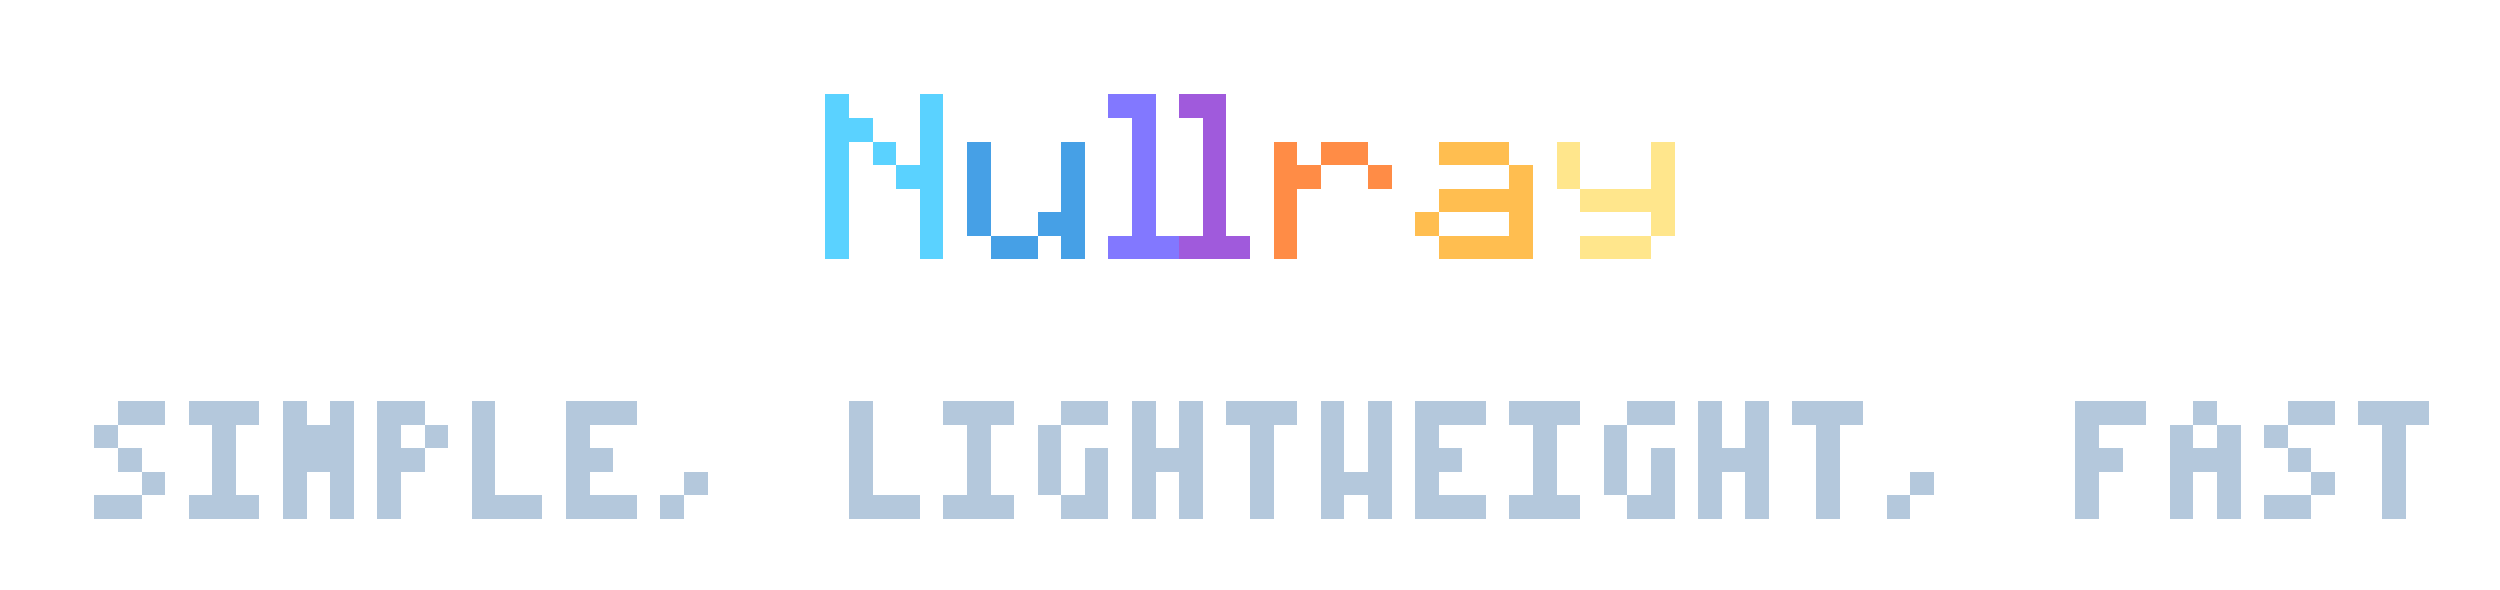
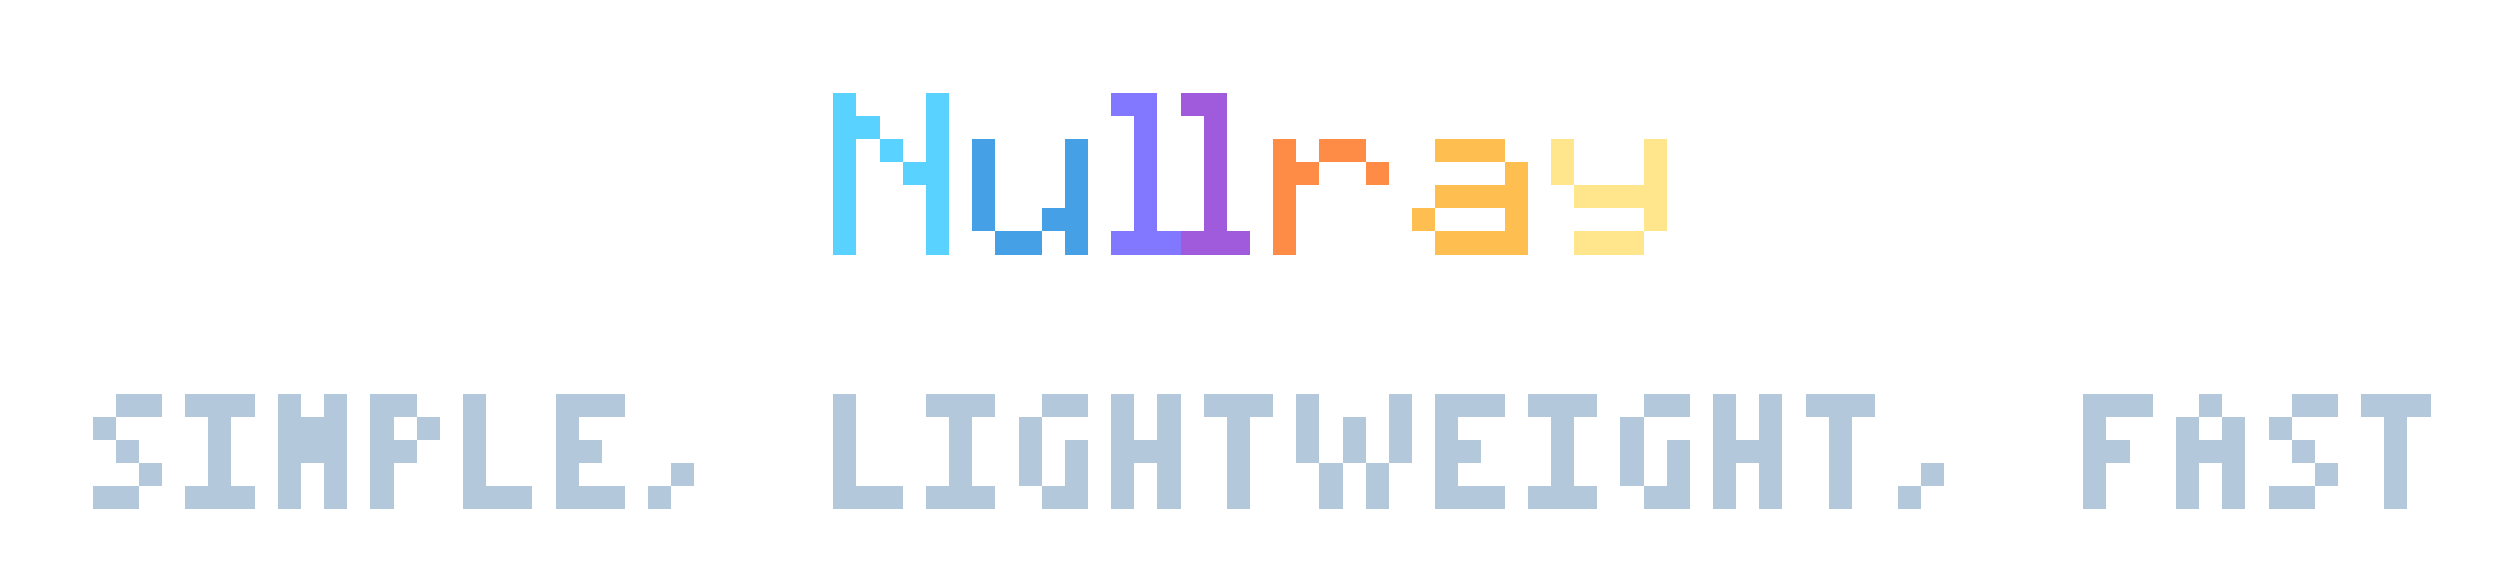
- <svg xmlns="http://www.w3.org/2000/svg" width="1272" height="300" shape-rendering="crispEdges" viewBox="0 0 1272 300">
-   <rect x="420" y="48" width="12" height="12" fill="rgba(90,210,255,1.000)" />
-   <rect x="468" y="48" width="12" height="12" fill="rgba(90,210,255,1.000)" />
-   <rect x="564" y="48" width="12" height="12" fill="rgba(130,120,255,1.000)" />
+ <svg xmlns="http://www.w3.org/2000/svg" width="1296" height="300" shape-rendering="crispEdges" viewBox="0 0 1296 300">
+   <rect x="432" y="48" width="12" height="12" fill="rgba(90,210,255,1.000)" />
+   <rect x="480" y="48" width="12" height="12" fill="rgba(90,210,255,1.000)" />
  <rect x="576" y="48" width="12" height="12" fill="rgba(130,120,255,1.000)" />
-   <rect x="600" y="48" width="12" height="12" fill="rgba(160,90,220,1.000)" />
+   <rect x="588" y="48" width="12" height="12" fill="rgba(130,120,255,1.000)" />
  <rect x="612" y="48" width="12" height="12" fill="rgba(160,90,220,1.000)" />
-   <rect x="420" y="60" width="12" height="12" fill="rgba(90,210,255,1.000)" />
+   <rect x="624" y="48" width="12" height="12" fill="rgba(160,90,220,1.000)" />
  <rect x="432" y="60" width="12" height="12" fill="rgba(90,210,255,1.000)" />
-   <rect x="468" y="60" width="12" height="12" fill="rgba(90,210,255,1.000)" />
-   <rect x="576" y="60" width="12" height="12" fill="rgba(130,120,255,1.000)" />
-   <rect x="612" y="60" width="12" height="12" fill="rgba(160,90,220,1.000)" />
-   <rect x="420" y="72" width="12" height="12" fill="rgba(90,210,255,1.000)" />
-   <rect x="444" y="72" width="12" height="12" fill="rgba(90,210,255,1.000)" />
-   <rect x="468" y="72" width="12" height="12" fill="rgba(90,210,255,1.000)" />
-   <rect x="492" y="72" width="12" height="12" fill="rgba(70,160,230,1.000)" />
-   <rect x="540" y="72" width="12" height="12" fill="rgba(70,160,230,1.000)" />
-   <rect x="576" y="72" width="12" height="12" fill="rgba(130,120,255,1.000)" />
-   <rect x="612" y="72" width="12" height="12" fill="rgba(160,90,220,1.000)" />
-   <rect x="648" y="72" width="12" height="12" fill="rgba(255,140,70,1.000)" />
-   <rect x="672" y="72" width="12" height="12" fill="rgba(255,140,70,1.000)" />
+   <rect x="444" y="60" width="12" height="12" fill="rgba(90,210,255,1.000)" />
+   <rect x="480" y="60" width="12" height="12" fill="rgba(90,210,255,1.000)" />
+   <rect x="588" y="60" width="12" height="12" fill="rgba(130,120,255,1.000)" />
+   <rect x="624" y="60" width="12" height="12" fill="rgba(160,90,220,1.000)" />
+   <rect x="432" y="72" width="12" height="12" fill="rgba(90,210,255,1.000)" />
+   <rect x="456" y="72" width="12" height="12" fill="rgba(90,210,255,1.000)" />
+   <rect x="480" y="72" width="12" height="12" fill="rgba(90,210,255,1.000)" />
+   <rect x="504" y="72" width="12" height="12" fill="rgba(70,160,230,1.000)" />
+   <rect x="552" y="72" width="12" height="12" fill="rgba(70,160,230,1.000)" />
+   <rect x="588" y="72" width="12" height="12" fill="rgba(130,120,255,1.000)" />
+   <rect x="624" y="72" width="12" height="12" fill="rgba(160,90,220,1.000)" />
+   <rect x="660" y="72" width="12" height="12" fill="rgba(255,140,70,1.000)" />
  <rect x="684" y="72" width="12" height="12" fill="rgba(255,140,70,1.000)" />
-   <rect x="732" y="72" width="12" height="12" fill="rgba(255,190,80,1.000)" />
+   <rect x="696" y="72" width="12" height="12" fill="rgba(255,140,70,1.000)" />
  <rect x="744" y="72" width="12" height="12" fill="rgba(255,190,80,1.000)" />
  <rect x="756" y="72" width="12" height="12" fill="rgba(255,190,80,1.000)" />
-   <rect x="792" y="72" width="12" height="12" fill="rgba(255,230,140,1.000)" />
-   <rect x="840" y="72" width="12" height="12" fill="rgba(255,230,140,1.000)" />
-   <rect x="420" y="84" width="12" height="12" fill="rgba(90,210,255,1.000)" />
-   <rect x="456" y="84" width="12" height="12" fill="rgba(90,210,255,1.000)" />
+   <rect x="768" y="72" width="12" height="12" fill="rgba(255,190,80,1.000)" />
+   <rect x="804" y="72" width="12" height="12" fill="rgba(255,230,140,1.000)" />
+   <rect x="852" y="72" width="12" height="12" fill="rgba(255,230,140,1.000)" />
+   <rect x="432" y="84" width="12" height="12" fill="rgba(90,210,255,1.000)" />
  <rect x="468" y="84" width="12" height="12" fill="rgba(90,210,255,1.000)" />
-   <rect x="492" y="84" width="12" height="12" fill="rgba(70,160,230,1.000)" />
-   <rect x="540" y="84" width="12" height="12" fill="rgba(70,160,230,1.000)" />
-   <rect x="576" y="84" width="12" height="12" fill="rgba(130,120,255,1.000)" />
-   <rect x="612" y="84" width="12" height="12" fill="rgba(160,90,220,1.000)" />
-   <rect x="648" y="84" width="12" height="12" fill="rgba(255,140,70,1.000)" />
+   <rect x="480" y="84" width="12" height="12" fill="rgba(90,210,255,1.000)" />
+   <rect x="504" y="84" width="12" height="12" fill="rgba(70,160,230,1.000)" />
+   <rect x="552" y="84" width="12" height="12" fill="rgba(70,160,230,1.000)" />
+   <rect x="588" y="84" width="12" height="12" fill="rgba(130,120,255,1.000)" />
+   <rect x="624" y="84" width="12" height="12" fill="rgba(160,90,220,1.000)" />
  <rect x="660" y="84" width="12" height="12" fill="rgba(255,140,70,1.000)" />
-   <rect x="696" y="84" width="12" height="12" fill="rgba(255,140,70,1.000)" />
-   <rect x="768" y="84" width="12" height="12" fill="rgba(255,190,80,1.000)" />
-   <rect x="792" y="84" width="12" height="12" fill="rgba(255,230,140,1.000)" />
-   <rect x="840" y="84" width="12" height="12" fill="rgba(255,230,140,1.000)" />
-   <rect x="420" y="96" width="12" height="12" fill="rgba(90,210,255,1.000)" />
-   <rect x="468" y="96" width="12" height="12" fill="rgba(90,210,255,1.000)" />
-   <rect x="492" y="96" width="12" height="12" fill="rgba(70,160,230,1.000)" />
-   <rect x="540" y="96" width="12" height="12" fill="rgba(70,160,230,1.000)" />
-   <rect x="576" y="96" width="12" height="12" fill="rgba(130,120,255,1.000)" />
-   <rect x="612" y="96" width="12" height="12" fill="rgba(160,90,220,1.000)" />
-   <rect x="648" y="96" width="12" height="12" fill="rgba(255,140,70,1.000)" />
-   <rect x="732" y="96" width="12" height="12" fill="rgba(255,190,80,1.000)" />
+   <rect x="672" y="84" width="12" height="12" fill="rgba(255,140,70,1.000)" />
+   <rect x="708" y="84" width="12" height="12" fill="rgba(255,140,70,1.000)" />
+   <rect x="780" y="84" width="12" height="12" fill="rgba(255,190,80,1.000)" />
+   <rect x="804" y="84" width="12" height="12" fill="rgba(255,230,140,1.000)" />
+   <rect x="852" y="84" width="12" height="12" fill="rgba(255,230,140,1.000)" />
+   <rect x="432" y="96" width="12" height="12" fill="rgba(90,210,255,1.000)" />
+   <rect x="480" y="96" width="12" height="12" fill="rgba(90,210,255,1.000)" />
+   <rect x="504" y="96" width="12" height="12" fill="rgba(70,160,230,1.000)" />
+   <rect x="552" y="96" width="12" height="12" fill="rgba(70,160,230,1.000)" />
+   <rect x="588" y="96" width="12" height="12" fill="rgba(130,120,255,1.000)" />
+   <rect x="624" y="96" width="12" height="12" fill="rgba(160,90,220,1.000)" />
+   <rect x="660" y="96" width="12" height="12" fill="rgba(255,140,70,1.000)" />
  <rect x="744" y="96" width="12" height="12" fill="rgba(255,190,80,1.000)" />
  <rect x="756" y="96" width="12" height="12" fill="rgba(255,190,80,1.000)" />
  <rect x="768" y="96" width="12" height="12" fill="rgba(255,190,80,1.000)" />
-   <rect x="804" y="96" width="12" height="12" fill="rgba(255,230,140,1.000)" />
+   <rect x="780" y="96" width="12" height="12" fill="rgba(255,190,80,1.000)" />
  <rect x="816" y="96" width="12" height="12" fill="rgba(255,230,140,1.000)" />
  <rect x="828" y="96" width="12" height="12" fill="rgba(255,230,140,1.000)" />
  <rect x="840" y="96" width="12" height="12" fill="rgba(255,230,140,1.000)" />
-   <rect x="420" y="108" width="12" height="12" fill="rgba(90,210,255,1.000)" />
-   <rect x="468" y="108" width="12" height="12" fill="rgba(90,210,255,1.000)" />
-   <rect x="492" y="108" width="12" height="12" fill="rgba(70,160,230,1.000)" />
-   <rect x="528" y="108" width="12" height="12" fill="rgba(70,160,230,1.000)" />
+   <rect x="852" y="96" width="12" height="12" fill="rgba(255,230,140,1.000)" />
+   <rect x="432" y="108" width="12" height="12" fill="rgba(90,210,255,1.000)" />
+   <rect x="480" y="108" width="12" height="12" fill="rgba(90,210,255,1.000)" />
+   <rect x="504" y="108" width="12" height="12" fill="rgba(70,160,230,1.000)" />
  <rect x="540" y="108" width="12" height="12" fill="rgba(70,160,230,1.000)" />
-   <rect x="576" y="108" width="12" height="12" fill="rgba(130,120,255,1.000)" />
-   <rect x="612" y="108" width="12" height="12" fill="rgba(160,90,220,1.000)" />
-   <rect x="648" y="108" width="12" height="12" fill="rgba(255,140,70,1.000)" />
-   <rect x="720" y="108" width="12" height="12" fill="rgba(255,190,80,1.000)" />
-   <rect x="768" y="108" width="12" height="12" fill="rgba(255,190,80,1.000)" />
-   <rect x="840" y="108" width="12" height="12" fill="rgba(255,230,140,1.000)" />
-   <rect x="420" y="120" width="12" height="12" fill="rgba(90,210,255,1.000)" />
-   <rect x="468" y="120" width="12" height="12" fill="rgba(90,210,255,1.000)" />
-   <rect x="504" y="120" width="12" height="12" fill="rgba(70,160,230,1.000)" />
+   <rect x="552" y="108" width="12" height="12" fill="rgba(70,160,230,1.000)" />
+   <rect x="588" y="108" width="12" height="12" fill="rgba(130,120,255,1.000)" />
+   <rect x="624" y="108" width="12" height="12" fill="rgba(160,90,220,1.000)" />
+   <rect x="660" y="108" width="12" height="12" fill="rgba(255,140,70,1.000)" />
+   <rect x="732" y="108" width="12" height="12" fill="rgba(255,190,80,1.000)" />
+   <rect x="780" y="108" width="12" height="12" fill="rgba(255,190,80,1.000)" />
+   <rect x="852" y="108" width="12" height="12" fill="rgba(255,230,140,1.000)" />
+   <rect x="432" y="120" width="12" height="12" fill="rgba(90,210,255,1.000)" />
+   <rect x="480" y="120" width="12" height="12" fill="rgba(90,210,255,1.000)" />
  <rect x="516" y="120" width="12" height="12" fill="rgba(70,160,230,1.000)" />
-   <rect x="540" y="120" width="12" height="12" fill="rgba(70,160,230,1.000)" />
-   <rect x="564" y="120" width="12" height="12" fill="rgba(130,120,255,1.000)" />
+   <rect x="528" y="120" width="12" height="12" fill="rgba(70,160,230,1.000)" />
+   <rect x="552" y="120" width="12" height="12" fill="rgba(70,160,230,1.000)" />
  <rect x="576" y="120" width="12" height="12" fill="rgba(130,120,255,1.000)" />
  <rect x="588" y="120" width="12" height="12" fill="rgba(130,120,255,1.000)" />
-   <rect x="600" y="120" width="12" height="12" fill="rgba(160,90,220,1.000)" />
+   <rect x="600" y="120" width="12" height="12" fill="rgba(130,120,255,1.000)" />
  <rect x="612" y="120" width="12" height="12" fill="rgba(160,90,220,1.000)" />
  <rect x="624" y="120" width="12" height="12" fill="rgba(160,90,220,1.000)" />
-   <rect x="648" y="120" width="12" height="12" fill="rgba(255,140,70,1.000)" />
-   <rect x="732" y="120" width="12" height="12" fill="rgba(255,190,80,1.000)" />
+   <rect x="636" y="120" width="12" height="12" fill="rgba(160,90,220,1.000)" />
+   <rect x="660" y="120" width="12" height="12" fill="rgba(255,140,70,1.000)" />
  <rect x="744" y="120" width="12" height="12" fill="rgba(255,190,80,1.000)" />
  <rect x="756" y="120" width="12" height="12" fill="rgba(255,190,80,1.000)" />
  <rect x="768" y="120" width="12" height="12" fill="rgba(255,190,80,1.000)" />
-   <rect x="804" y="120" width="12" height="12" fill="rgba(255,230,140,1.000)" />
+   <rect x="780" y="120" width="12" height="12" fill="rgba(255,190,80,1.000)" />
  <rect x="816" y="120" width="12" height="12" fill="rgba(255,230,140,1.000)" />
  <rect x="828" y="120" width="12" height="12" fill="rgba(255,230,140,1.000)" />
+   <rect x="840" y="120" width="12" height="12" fill="rgba(255,230,140,1.000)" />
  <rect x="60" y="204" width="12" height="12" fill="rgba(180,200,220,1.000)" />
  <rect x="72" y="204" width="12" height="12" fill="rgba(180,200,220,1.000)" />
  <rect x="96" y="204" width="12" height="12" fill="rgba(180,200,220,1.000)" />
  <rect x="108" y="204" width="12" height="12" fill="rgba(180,200,220,1.000)" />
  <rect x="120" y="204" width="12" height="12" fill="rgba(180,200,220,1.000)" />
  <rect x="144" y="204" width="12" height="12" fill="rgba(180,200,220,1.000)" />
  <rect x="168" y="204" width="12" height="12" fill="rgba(180,200,220,1.000)" />
  <rect x="192" y="204" width="12" height="12" fill="rgba(180,200,220,1.000)" />
  <rect x="204" y="204" width="12" height="12" fill="rgba(180,200,220,1.000)" />
  <rect x="240" y="204" width="12" height="12" fill="rgba(180,200,220,1.000)" />
  <rect x="288" y="204" width="12" height="12" fill="rgba(180,200,220,1.000)" />
  <rect x="300" y="204" width="12" height="12" fill="rgba(180,200,220,1.000)" />
  <rect x="312" y="204" width="12" height="12" fill="rgba(180,200,220,1.000)" />
  <rect x="432" y="204" width="12" height="12" fill="rgba(180,200,220,1.000)" />
  <rect x="480" y="204" width="12" height="12" fill="rgba(180,200,220,1.000)" />
  <rect x="492" y="204" width="12" height="12" fill="rgba(180,200,220,1.000)" />
  <rect x="504" y="204" width="12" height="12" fill="rgba(180,200,220,1.000)" />
  <rect x="540" y="204" width="12" height="12" fill="rgba(180,200,220,1.000)" />
  <rect x="552" y="204" width="12" height="12" fill="rgba(180,200,220,1.000)" />
  <rect x="576" y="204" width="12" height="12" fill="rgba(180,200,220,1.000)" />
  <rect x="600" y="204" width="12" height="12" fill="rgba(180,200,220,1.000)" />
  <rect x="624" y="204" width="12" height="12" fill="rgba(180,200,220,1.000)" />
  <rect x="636" y="204" width="12" height="12" fill="rgba(180,200,220,1.000)" />
  <rect x="648" y="204" width="12" height="12" fill="rgba(180,200,220,1.000)" />
  <rect x="672" y="204" width="12" height="12" fill="rgba(180,200,220,1.000)" />
-   <rect x="696" y="204" width="12" height="12" fill="rgba(180,200,220,1.000)" />
  <rect x="720" y="204" width="12" height="12" fill="rgba(180,200,220,1.000)" />
-   <rect x="732" y="204" width="12" height="12" fill="rgba(180,200,220,1.000)" />
  <rect x="744" y="204" width="12" height="12" fill="rgba(180,200,220,1.000)" />
+   <rect x="756" y="204" width="12" height="12" fill="rgba(180,200,220,1.000)" />
  <rect x="768" y="204" width="12" height="12" fill="rgba(180,200,220,1.000)" />
-   <rect x="780" y="204" width="12" height="12" fill="rgba(180,200,220,1.000)" />
  <rect x="792" y="204" width="12" height="12" fill="rgba(180,200,220,1.000)" />
-   <rect x="828" y="204" width="12" height="12" fill="rgba(180,200,220,1.000)" />
-   <rect x="840" y="204" width="12" height="12" fill="rgba(180,200,220,1.000)" />
+   <rect x="804" y="204" width="12" height="12" fill="rgba(180,200,220,1.000)" />
+   <rect x="816" y="204" width="12" height="12" fill="rgba(180,200,220,1.000)" />
+   <rect x="852" y="204" width="12" height="12" fill="rgba(180,200,220,1.000)" />
  <rect x="864" y="204" width="12" height="12" fill="rgba(180,200,220,1.000)" />
  <rect x="888" y="204" width="12" height="12" fill="rgba(180,200,220,1.000)" />
  <rect x="912" y="204" width="12" height="12" fill="rgba(180,200,220,1.000)" />
-   <rect x="924" y="204" width="12" height="12" fill="rgba(180,200,220,1.000)" />
  <rect x="936" y="204" width="12" height="12" fill="rgba(180,200,220,1.000)" />
-   <rect x="1056" y="204" width="12" height="12" fill="rgba(180,200,220,1.000)" />
-   <rect x="1068" y="204" width="12" height="12" fill="rgba(180,200,220,1.000)" />
+   <rect x="948" y="204" width="12" height="12" fill="rgba(180,200,220,1.000)" />
+   <rect x="960" y="204" width="12" height="12" fill="rgba(180,200,220,1.000)" />
  <rect x="1080" y="204" width="12" height="12" fill="rgba(180,200,220,1.000)" />
-   <rect x="1116" y="204" width="12" height="12" fill="rgba(180,200,220,1.000)" />
-   <rect x="1164" y="204" width="12" height="12" fill="rgba(180,200,220,1.000)" />
-   <rect x="1176" y="204" width="12" height="12" fill="rgba(180,200,220,1.000)" />
+   <rect x="1092" y="204" width="12" height="12" fill="rgba(180,200,220,1.000)" />
+   <rect x="1104" y="204" width="12" height="12" fill="rgba(180,200,220,1.000)" />
+   <rect x="1140" y="204" width="12" height="12" fill="rgba(180,200,220,1.000)" />
+   <rect x="1188" y="204" width="12" height="12" fill="rgba(180,200,220,1.000)" />
  <rect x="1200" y="204" width="12" height="12" fill="rgba(180,200,220,1.000)" />
-   <rect x="1212" y="204" width="12" height="12" fill="rgba(180,200,220,1.000)" />
  <rect x="1224" y="204" width="12" height="12" fill="rgba(180,200,220,1.000)" />
+   <rect x="1236" y="204" width="12" height="12" fill="rgba(180,200,220,1.000)" />
+   <rect x="1248" y="204" width="12" height="12" fill="rgba(180,200,220,1.000)" />
  <rect x="48" y="216" width="12" height="12" fill="rgba(180,200,220,1.000)" />
  <rect x="108" y="216" width="12" height="12" fill="rgba(180,200,220,1.000)" />
  <rect x="144" y="216" width="12" height="12" fill="rgba(180,200,220,1.000)" />
  <rect x="156" y="216" width="12" height="12" fill="rgba(180,200,220,1.000)" />
  <rect x="168" y="216" width="12" height="12" fill="rgba(180,200,220,1.000)" />
  <rect x="192" y="216" width="12" height="12" fill="rgba(180,200,220,1.000)" />
  <rect x="216" y="216" width="12" height="12" fill="rgba(180,200,220,1.000)" />
  <rect x="240" y="216" width="12" height="12" fill="rgba(180,200,220,1.000)" />
  <rect x="288" y="216" width="12" height="12" fill="rgba(180,200,220,1.000)" />
  <rect x="432" y="216" width="12" height="12" fill="rgba(180,200,220,1.000)" />
  <rect x="492" y="216" width="12" height="12" fill="rgba(180,200,220,1.000)" />
  <rect x="528" y="216" width="12" height="12" fill="rgba(180,200,220,1.000)" />
  <rect x="576" y="216" width="12" height="12" fill="rgba(180,200,220,1.000)" />
  <rect x="600" y="216" width="12" height="12" fill="rgba(180,200,220,1.000)" />
  <rect x="636" y="216" width="12" height="12" fill="rgba(180,200,220,1.000)" />
  <rect x="672" y="216" width="12" height="12" fill="rgba(180,200,220,1.000)" />
  <rect x="696" y="216" width="12" height="12" fill="rgba(180,200,220,1.000)" />
  <rect x="720" y="216" width="12" height="12" fill="rgba(180,200,220,1.000)" />
-   <rect x="780" y="216" width="12" height="12" fill="rgba(180,200,220,1.000)" />
-   <rect x="816" y="216" width="12" height="12" fill="rgba(180,200,220,1.000)" />
-   <rect x="864" y="216" width="12" height="12" fill="rgba(180,200,220,1.000)" />
+   <rect x="744" y="216" width="12" height="12" fill="rgba(180,200,220,1.000)" />
+   <rect x="804" y="216" width="12" height="12" fill="rgba(180,200,220,1.000)" />
+   <rect x="840" y="216" width="12" height="12" fill="rgba(180,200,220,1.000)" />
  <rect x="888" y="216" width="12" height="12" fill="rgba(180,200,220,1.000)" />
-   <rect x="924" y="216" width="12" height="12" fill="rgba(180,200,220,1.000)" />
-   <rect x="1056" y="216" width="12" height="12" fill="rgba(180,200,220,1.000)" />
-   <rect x="1104" y="216" width="12" height="12" fill="rgba(180,200,220,1.000)" />
+   <rect x="912" y="216" width="12" height="12" fill="rgba(180,200,220,1.000)" />
+   <rect x="948" y="216" width="12" height="12" fill="rgba(180,200,220,1.000)" />
+   <rect x="1080" y="216" width="12" height="12" fill="rgba(180,200,220,1.000)" />
  <rect x="1128" y="216" width="12" height="12" fill="rgba(180,200,220,1.000)" />
  <rect x="1152" y="216" width="12" height="12" fill="rgba(180,200,220,1.000)" />
-   <rect x="1212" y="216" width="12" height="12" fill="rgba(180,200,220,1.000)" />
+   <rect x="1176" y="216" width="12" height="12" fill="rgba(180,200,220,1.000)" />
+   <rect x="1236" y="216" width="12" height="12" fill="rgba(180,200,220,1.000)" />
  <rect x="60" y="228" width="12" height="12" fill="rgba(180,200,220,1.000)" />
  <rect x="108" y="228" width="12" height="12" fill="rgba(180,200,220,1.000)" />
  <rect x="144" y="228" width="12" height="12" fill="rgba(180,200,220,1.000)" />
  <rect x="156" y="228" width="12" height="12" fill="rgba(180,200,220,1.000)" />
  <rect x="168" y="228" width="12" height="12" fill="rgba(180,200,220,1.000)" />
  <rect x="192" y="228" width="12" height="12" fill="rgba(180,200,220,1.000)" />
  <rect x="204" y="228" width="12" height="12" fill="rgba(180,200,220,1.000)" />
  <rect x="240" y="228" width="12" height="12" fill="rgba(180,200,220,1.000)" />
  <rect x="288" y="228" width="12" height="12" fill="rgba(180,200,220,1.000)" />
  <rect x="300" y="228" width="12" height="12" fill="rgba(180,200,220,1.000)" />
  <rect x="432" y="228" width="12" height="12" fill="rgba(180,200,220,1.000)" />
  <rect x="492" y="228" width="12" height="12" fill="rgba(180,200,220,1.000)" />
  <rect x="528" y="228" width="12" height="12" fill="rgba(180,200,220,1.000)" />
  <rect x="552" y="228" width="12" height="12" fill="rgba(180,200,220,1.000)" />
  <rect x="576" y="228" width="12" height="12" fill="rgba(180,200,220,1.000)" />
  <rect x="588" y="228" width="12" height="12" fill="rgba(180,200,220,1.000)" />
  <rect x="600" y="228" width="12" height="12" fill="rgba(180,200,220,1.000)" />
  <rect x="636" y="228" width="12" height="12" fill="rgba(180,200,220,1.000)" />
  <rect x="672" y="228" width="12" height="12" fill="rgba(180,200,220,1.000)" />
  <rect x="696" y="228" width="12" height="12" fill="rgba(180,200,220,1.000)" />
  <rect x="720" y="228" width="12" height="12" fill="rgba(180,200,220,1.000)" />
-   <rect x="732" y="228" width="12" height="12" fill="rgba(180,200,220,1.000)" />
-   <rect x="780" y="228" width="12" height="12" fill="rgba(180,200,220,1.000)" />
-   <rect x="816" y="228" width="12" height="12" fill="rgba(180,200,220,1.000)" />
+   <rect x="744" y="228" width="12" height="12" fill="rgba(180,200,220,1.000)" />
+   <rect x="756" y="228" width="12" height="12" fill="rgba(180,200,220,1.000)" />
+   <rect x="804" y="228" width="12" height="12" fill="rgba(180,200,220,1.000)" />
  <rect x="840" y="228" width="12" height="12" fill="rgba(180,200,220,1.000)" />
  <rect x="864" y="228" width="12" height="12" fill="rgba(180,200,220,1.000)" />
-   <rect x="876" y="228" width="12" height="12" fill="rgba(180,200,220,1.000)" />
  <rect x="888" y="228" width="12" height="12" fill="rgba(180,200,220,1.000)" />
-   <rect x="924" y="228" width="12" height="12" fill="rgba(180,200,220,1.000)" />
-   <rect x="1056" y="228" width="12" height="12" fill="rgba(180,200,220,1.000)" />
-   <rect x="1068" y="228" width="12" height="12" fill="rgba(180,200,220,1.000)" />
-   <rect x="1104" y="228" width="12" height="12" fill="rgba(180,200,220,1.000)" />
-   <rect x="1116" y="228" width="12" height="12" fill="rgba(180,200,220,1.000)" />
+   <rect x="900" y="228" width="12" height="12" fill="rgba(180,200,220,1.000)" />
+   <rect x="912" y="228" width="12" height="12" fill="rgba(180,200,220,1.000)" />
+   <rect x="948" y="228" width="12" height="12" fill="rgba(180,200,220,1.000)" />
+   <rect x="1080" y="228" width="12" height="12" fill="rgba(180,200,220,1.000)" />
+   <rect x="1092" y="228" width="12" height="12" fill="rgba(180,200,220,1.000)" />
  <rect x="1128" y="228" width="12" height="12" fill="rgba(180,200,220,1.000)" />
-   <rect x="1164" y="228" width="12" height="12" fill="rgba(180,200,220,1.000)" />
-   <rect x="1212" y="228" width="12" height="12" fill="rgba(180,200,220,1.000)" />
+   <rect x="1140" y="228" width="12" height="12" fill="rgba(180,200,220,1.000)" />
+   <rect x="1152" y="228" width="12" height="12" fill="rgba(180,200,220,1.000)" />
+   <rect x="1188" y="228" width="12" height="12" fill="rgba(180,200,220,1.000)" />
+   <rect x="1236" y="228" width="12" height="12" fill="rgba(180,200,220,1.000)" />
  <rect x="72" y="240" width="12" height="12" fill="rgba(180,200,220,1.000)" />
  <rect x="108" y="240" width="12" height="12" fill="rgba(180,200,220,1.000)" />
  <rect x="144" y="240" width="12" height="12" fill="rgba(180,200,220,1.000)" />
  <rect x="168" y="240" width="12" height="12" fill="rgba(180,200,220,1.000)" />
  <rect x="192" y="240" width="12" height="12" fill="rgba(180,200,220,1.000)" />
  <rect x="240" y="240" width="12" height="12" fill="rgba(180,200,220,1.000)" />
  <rect x="288" y="240" width="12" height="12" fill="rgba(180,200,220,1.000)" />
  <rect x="348" y="240" width="12" height="12" fill="rgba(180,200,220,1.000)" />
  <rect x="432" y="240" width="12" height="12" fill="rgba(180,200,220,1.000)" />
  <rect x="492" y="240" width="12" height="12" fill="rgba(180,200,220,1.000)" />
  <rect x="528" y="240" width="12" height="12" fill="rgba(180,200,220,1.000)" />
  <rect x="552" y="240" width="12" height="12" fill="rgba(180,200,220,1.000)" />
  <rect x="576" y="240" width="12" height="12" fill="rgba(180,200,220,1.000)" />
  <rect x="600" y="240" width="12" height="12" fill="rgba(180,200,220,1.000)" />
  <rect x="636" y="240" width="12" height="12" fill="rgba(180,200,220,1.000)" />
-   <rect x="672" y="240" width="12" height="12" fill="rgba(180,200,220,1.000)" />
  <rect x="684" y="240" width="12" height="12" fill="rgba(180,200,220,1.000)" />
-   <rect x="696" y="240" width="12" height="12" fill="rgba(180,200,220,1.000)" />
-   <rect x="720" y="240" width="12" height="12" fill="rgba(180,200,220,1.000)" />
-   <rect x="780" y="240" width="12" height="12" fill="rgba(180,200,220,1.000)" />
-   <rect x="816" y="240" width="12" height="12" fill="rgba(180,200,220,1.000)" />
+   <rect x="708" y="240" width="12" height="12" fill="rgba(180,200,220,1.000)" />
+   <rect x="744" y="240" width="12" height="12" fill="rgba(180,200,220,1.000)" />
+   <rect x="804" y="240" width="12" height="12" fill="rgba(180,200,220,1.000)" />
  <rect x="840" y="240" width="12" height="12" fill="rgba(180,200,220,1.000)" />
  <rect x="864" y="240" width="12" height="12" fill="rgba(180,200,220,1.000)" />
  <rect x="888" y="240" width="12" height="12" fill="rgba(180,200,220,1.000)" />
-   <rect x="924" y="240" width="12" height="12" fill="rgba(180,200,220,1.000)" />
-   <rect x="972" y="240" width="12" height="12" fill="rgba(180,200,220,1.000)" />
-   <rect x="1056" y="240" width="12" height="12" fill="rgba(180,200,220,1.000)" />
-   <rect x="1104" y="240" width="12" height="12" fill="rgba(180,200,220,1.000)" />
+   <rect x="912" y="240" width="12" height="12" fill="rgba(180,200,220,1.000)" />
+   <rect x="948" y="240" width="12" height="12" fill="rgba(180,200,220,1.000)" />
+   <rect x="996" y="240" width="12" height="12" fill="rgba(180,200,220,1.000)" />
+   <rect x="1080" y="240" width="12" height="12" fill="rgba(180,200,220,1.000)" />
  <rect x="1128" y="240" width="12" height="12" fill="rgba(180,200,220,1.000)" />
-   <rect x="1176" y="240" width="12" height="12" fill="rgba(180,200,220,1.000)" />
-   <rect x="1212" y="240" width="12" height="12" fill="rgba(180,200,220,1.000)" />
+   <rect x="1152" y="240" width="12" height="12" fill="rgba(180,200,220,1.000)" />
+   <rect x="1200" y="240" width="12" height="12" fill="rgba(180,200,220,1.000)" />
+   <rect x="1236" y="240" width="12" height="12" fill="rgba(180,200,220,1.000)" />
  <rect x="48" y="252" width="12" height="12" fill="rgba(180,200,220,1.000)" />
  <rect x="60" y="252" width="12" height="12" fill="rgba(180,200,220,1.000)" />
  <rect x="96" y="252" width="12" height="12" fill="rgba(180,200,220,1.000)" />
  <rect x="108" y="252" width="12" height="12" fill="rgba(180,200,220,1.000)" />
  <rect x="120" y="252" width="12" height="12" fill="rgba(180,200,220,1.000)" />
  <rect x="144" y="252" width="12" height="12" fill="rgba(180,200,220,1.000)" />
  <rect x="168" y="252" width="12" height="12" fill="rgba(180,200,220,1.000)" />
  <rect x="192" y="252" width="12" height="12" fill="rgba(180,200,220,1.000)" />
  <rect x="240" y="252" width="12" height="12" fill="rgba(180,200,220,1.000)" />
  <rect x="252" y="252" width="12" height="12" fill="rgba(180,200,220,1.000)" />
  <rect x="264" y="252" width="12" height="12" fill="rgba(180,200,220,1.000)" />
  <rect x="288" y="252" width="12" height="12" fill="rgba(180,200,220,1.000)" />
  <rect x="300" y="252" width="12" height="12" fill="rgba(180,200,220,1.000)" />
  <rect x="312" y="252" width="12" height="12" fill="rgba(180,200,220,1.000)" />
  <rect x="336" y="252" width="12" height="12" fill="rgba(180,200,220,1.000)" />
  <rect x="432" y="252" width="12" height="12" fill="rgba(180,200,220,1.000)" />
  <rect x="444" y="252" width="12" height="12" fill="rgba(180,200,220,1.000)" />
  <rect x="456" y="252" width="12" height="12" fill="rgba(180,200,220,1.000)" />
  <rect x="480" y="252" width="12" height="12" fill="rgba(180,200,220,1.000)" />
  <rect x="492" y="252" width="12" height="12" fill="rgba(180,200,220,1.000)" />
  <rect x="504" y="252" width="12" height="12" fill="rgba(180,200,220,1.000)" />
  <rect x="540" y="252" width="12" height="12" fill="rgba(180,200,220,1.000)" />
  <rect x="552" y="252" width="12" height="12" fill="rgba(180,200,220,1.000)" />
  <rect x="576" y="252" width="12" height="12" fill="rgba(180,200,220,1.000)" />
  <rect x="600" y="252" width="12" height="12" fill="rgba(180,200,220,1.000)" />
  <rect x="636" y="252" width="12" height="12" fill="rgba(180,200,220,1.000)" />
-   <rect x="672" y="252" width="12" height="12" fill="rgba(180,200,220,1.000)" />
-   <rect x="696" y="252" width="12" height="12" fill="rgba(180,200,220,1.000)" />
-   <rect x="720" y="252" width="12" height="12" fill="rgba(180,200,220,1.000)" />
-   <rect x="732" y="252" width="12" height="12" fill="rgba(180,200,220,1.000)" />
+   <rect x="684" y="252" width="12" height="12" fill="rgba(180,200,220,1.000)" />
+   <rect x="708" y="252" width="12" height="12" fill="rgba(180,200,220,1.000)" />
  <rect x="744" y="252" width="12" height="12" fill="rgba(180,200,220,1.000)" />
+   <rect x="756" y="252" width="12" height="12" fill="rgba(180,200,220,1.000)" />
  <rect x="768" y="252" width="12" height="12" fill="rgba(180,200,220,1.000)" />
-   <rect x="780" y="252" width="12" height="12" fill="rgba(180,200,220,1.000)" />
  <rect x="792" y="252" width="12" height="12" fill="rgba(180,200,220,1.000)" />
-   <rect x="828" y="252" width="12" height="12" fill="rgba(180,200,220,1.000)" />
-   <rect x="840" y="252" width="12" height="12" fill="rgba(180,200,220,1.000)" />
+   <rect x="804" y="252" width="12" height="12" fill="rgba(180,200,220,1.000)" />
+   <rect x="816" y="252" width="12" height="12" fill="rgba(180,200,220,1.000)" />
+   <rect x="852" y="252" width="12" height="12" fill="rgba(180,200,220,1.000)" />
  <rect x="864" y="252" width="12" height="12" fill="rgba(180,200,220,1.000)" />
  <rect x="888" y="252" width="12" height="12" fill="rgba(180,200,220,1.000)" />
-   <rect x="924" y="252" width="12" height="12" fill="rgba(180,200,220,1.000)" />
-   <rect x="960" y="252" width="12" height="12" fill="rgba(180,200,220,1.000)" />
-   <rect x="1056" y="252" width="12" height="12" fill="rgba(180,200,220,1.000)" />
-   <rect x="1104" y="252" width="12" height="12" fill="rgba(180,200,220,1.000)" />
+   <rect x="912" y="252" width="12" height="12" fill="rgba(180,200,220,1.000)" />
+   <rect x="948" y="252" width="12" height="12" fill="rgba(180,200,220,1.000)" />
+   <rect x="984" y="252" width="12" height="12" fill="rgba(180,200,220,1.000)" />
+   <rect x="1080" y="252" width="12" height="12" fill="rgba(180,200,220,1.000)" />
  <rect x="1128" y="252" width="12" height="12" fill="rgba(180,200,220,1.000)" />
  <rect x="1152" y="252" width="12" height="12" fill="rgba(180,200,220,1.000)" />
-   <rect x="1164" y="252" width="12" height="12" fill="rgba(180,200,220,1.000)" />
-   <rect x="1212" y="252" width="12" height="12" fill="rgba(180,200,220,1.000)" />
+   <rect x="1176" y="252" width="12" height="12" fill="rgba(180,200,220,1.000)" />
+   <rect x="1188" y="252" width="12" height="12" fill="rgba(180,200,220,1.000)" />
+   <rect x="1236" y="252" width="12" height="12" fill="rgba(180,200,220,1.000)" />
</svg>
